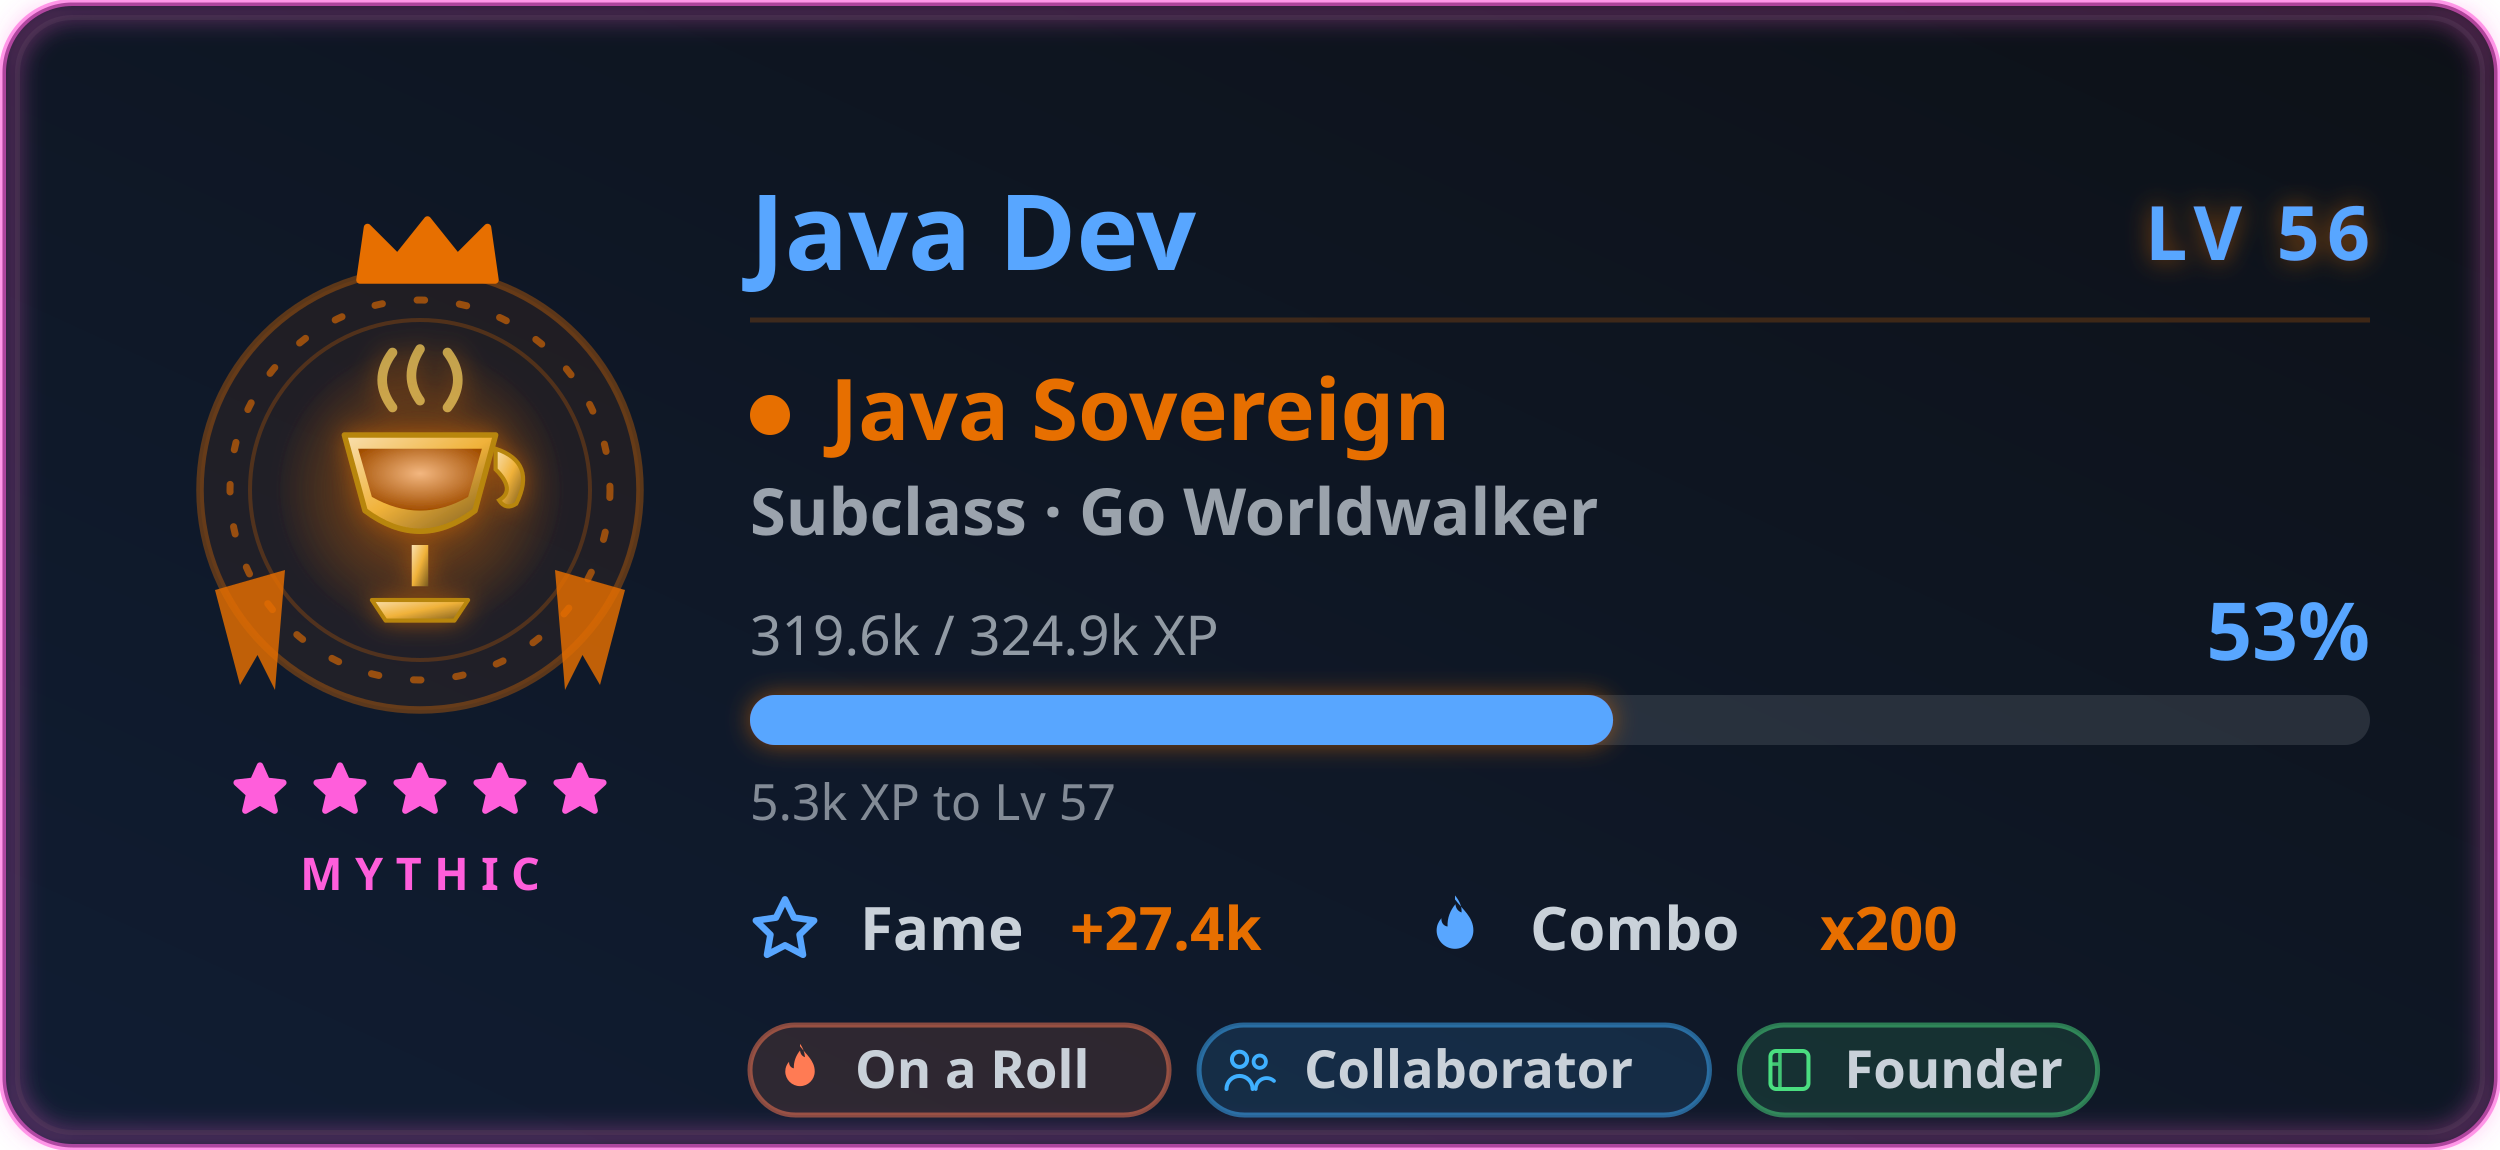
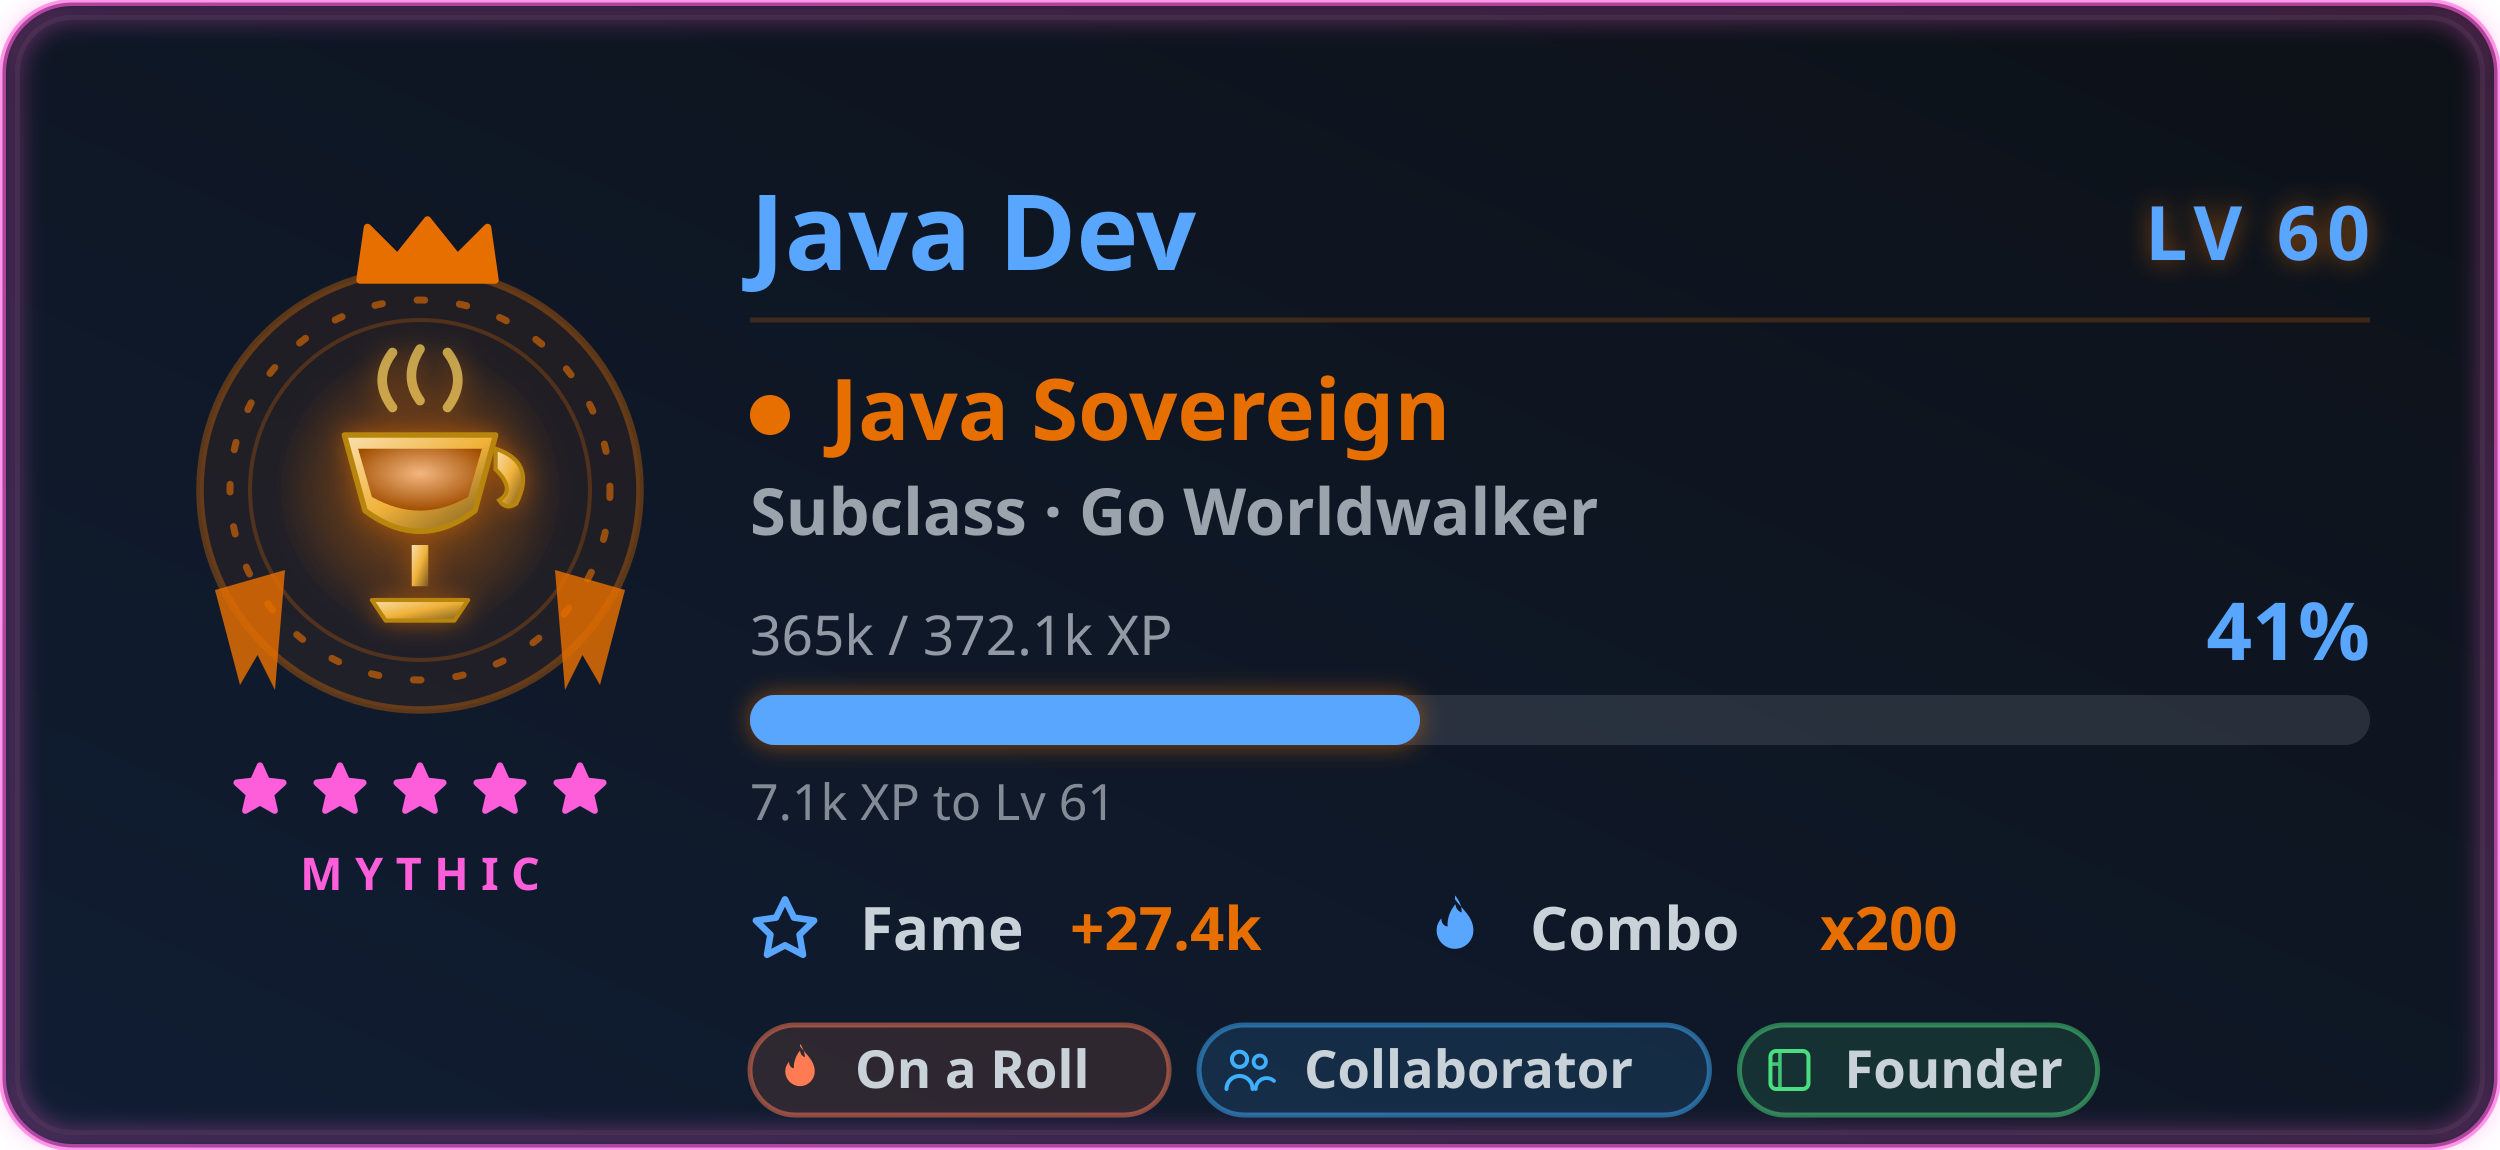
<svg xmlns="http://www.w3.org/2000/svg" width="500" height="230" viewBox="0 0 500 230" role="img" aria-labelledby="card-title-a11y card-desc-a11y">
  <style>
text { font-family: 'Segoe UI', Ubuntu, 'Helvetica Neue', sans-serif; }
.title { font-size: 18px; font-weight: 600; fill: #58a6ff; }
.title-icon { fill: #58a6ff; }
.icon { fill: #58a6ff; }


.gl-name { font-size: 21px; font-weight: 700; fill: #58a6ff; }
.gl-lvl { font-size: 15px; font-weight: 800; letter-spacing: 1.5px; fill: #58a6ff; }
.gl-class { font-size: 17px; font-weight: 700; fill: #e76f00; }
.gl-sub { font-size: 13px; font-weight: 600; fill: #c9d1d9; opacity: 0.75; }
.gl-meta { font-size: 11px; fill: #c9d1d9; opacity: 0.7; }
.gl-pct { font-size: 16px; font-weight: 800; fill: #58a6ff; }
.gl-chip-label { font-size: 12px; font-weight: 600; fill: #c9d1d9; }
.gl-chip-value { font-size: 12px; font-weight: 800; fill: #e76f00; }
.gl-hint { font-size: 10px; fill: #c9d1d9; opacity: 0.62; }
.gl-badge-label { font-size: 10.5px; font-weight: 600; }
.gl-rarity { font-size: 9px; font-weight: 700; letter-spacing: 2.5px; fill: #ff5edb; }

</style>
  <defs>
    <linearGradient id="card-bg" x1="0" y1="0" x2="1" y2="1" gradientTransform="rotate(90, 0.5, 0.5)">
      <stop offset="0.0%" stop-color="#0d1117" />
      <stop offset="100.0%" stop-color="#101d33" />
    </linearGradient>
    <filter id="card-glow" x="-50%" y="-50%" width="200%" height="200%">
      <feGaussianBlur in="SourceGraphic" stdDeviation="3" result="blur" />
      <feFlood flood-color="#58a6ff" flood-opacity="0.55" result="tint" />
      <feComposite in="tint" in2="blur" operator="in" result="softGlow" />
      <feMerge>
        <feMergeNode in="softGlow" />
        <feMergeNode in="SourceGraphic" />
      </feMerge>
    </filter>
    <filter id="gl-glow" x="-60%" y="-60%" width="220%" height="220%">
      <feGaussianBlur in="SourceGraphic" stdDeviation="2.4" result="b" />
      <feFlood flood-color="#e76f00" flood-opacity="0.55" result="t" />
      <feComposite in="t" in2="b" operator="in" result="g" />
      <feMerge>
        <feMergeNode in="g" />
        <feMergeNode in="SourceGraphic" />
      </feMerge>
    </filter>
    <filter id="gl-rarity" x="-20%" y="-20%" width="140%" height="140%">
      <feGaussianBlur stdDeviation="2.4" />
    </filter>
  </defs>
  <rect x="0.5" y="0.5" width="499" height="229" rx="14" fill="url(#card-bg)" stroke="#ff5edb" stroke-width="1.4" stroke-opacity="0.6" />
  <rect x="3.5" y="3.5" width="493" height="223" rx="11" fill="none" stroke="#30363d" stroke-opacity="0.4" />
  <rect x="2" y="2" width="496" height="226" rx="13" fill="none" stroke="#ff5edb" stroke-width="3.5" stroke-opacity="0.4" filter="url(#gl-rarity)" />
  <g class="fade">
    <g class="">
      <g class="flourish">
        <g transform="translate(84,0)">
          <g transform="translate(0,98)" fill="#e76f00" opacity="0.82">
            <path d="M27 16 L41 20 L36 39 L32.5 33 L29 40 Z" />
          </g>
        </g>
        <g transform="translate(84,0) scale(-1,1)">
          <g transform="translate(0,98)" fill="#e76f00" opacity="0.82">
            <path d="M27 16 L41 20 L36 39 L32.5 33 L29 40 Z" />
          </g>
        </g>
      </g>
      <circle cx="84" cy="98" r="44" fill="#e76f00" fill-opacity="0.08" stroke="#e76f00" stroke-opacity="0.35" stroke-width="1.5" />
      <g class="">
        <circle cx="84" cy="98" r="38" fill="none" stroke="#e76f00" stroke-opacity="0.6" stroke-width="1.4" stroke-dasharray="1.5 7" stroke-linecap="round" />
        <circle cx="84" cy="98" r="34" fill="none" stroke="#e76f00" stroke-opacity="0.25" stroke-width="0.8" />
      </g>
      <g class="" filter="url(#gl-glow)">
        <svg class="" x="51" y="65" width="66" height="66" viewBox="0 0 48 48" aria-hidden="true">
          <defs>
            <radialGradient id="jvHalo" cx="0.5" cy="0.5" r="0.5">
              <stop offset="0" stop-color="#e76f00" stop-opacity="0.42" />
              <stop offset="1" stop-color="#e76f00" stop-opacity="0" />
            </radialGradient>
            <linearGradient id="jvGold" x1="0" y1="0" x2="1" y2="1">
              <stop offset="0" stop-color="#f9e0b0" />
              <stop offset="0.5" stop-color="#f0b23a" />
              <stop offset="1" stop-color="#78591d" />
            </linearGradient>
            <radialGradient id="jvBrew" cx="0.5" cy="0.4" r="0.6">
              <stop offset="0" stop-color="#f3b780" />
              <stop offset="1" stop-color="#a24e00" />
            </radialGradient>
          </defs>
          <circle cx="24" cy="24" r="21" fill="url(#jvHalo)" />
          <g stroke="#e6bf55" stroke-width="1.4" stroke-linecap="round" fill="none" opacity="0.8">
            <path d="M20 12 Q17 8 20 4 M28 12 Q31 8 28 4 M24 11 Q21.5 7.5 24 3.5" />
          </g>
          <path d="M13 16 H35 L32 27 Q24 33 16 27 Z" fill="url(#jvGold)" stroke="#b8860b" stroke-width="0.8" stroke-linejoin="round" />
          <path d="M15 18 H33 L31 25 Q24 29 17 25 Z" fill="url(#jvBrew)" />
          <path d="M35 18 Q41 20 38 26 Q36.5 27 35.5 25.5 Q38 24 35 21 Z" fill="url(#jvGold)" stroke="#b8860b" stroke-width="0.6" />
          <rect x="22.8" y="32" width="2.4" height="6" fill="url(#jvGold)" />
          <path d="M17 40 H31 L29 43 H19 Z" fill="url(#jvGold)" stroke="#b8860b" stroke-width="0.6" stroke-linejoin="round" />
        </svg>
      </g>
      <g transform="translate(69, 42.5) scale(1.5)">
        <path d="M2 9 L3 2 L7 6 L11 1 L15 6 L19 2 L20 9 Z" fill="#e76f00" stroke="#e76f00" stroke-width="1" stroke-linejoin="round" />
      </g>
    </g>
    <g>
      <g class="" transform="translate(45.5, 151.5) scale(0.5416667)" fill="#ff5edb" stroke="#ff5edb" stroke-width="2.4" stroke-linejoin="round" stroke-linecap="round" opacity="1">
        <path d="M12 3 L14.5 8.6 L20.6 9.3 L16 13.5 L17.4 19.6 L12 16.5 L6.6 19.6 L8 13.5 L3.4 9.3 L9.5 8.6 Z" />
      </g>
      <g class="" transform="translate(61.5, 151.5) scale(0.5416667)" fill="#ff5edb" stroke="#ff5edb" stroke-width="2.4" stroke-linejoin="round" stroke-linecap="round" opacity="1">
        <path d="M12 3 L14.5 8.6 L20.6 9.3 L16 13.5 L17.4 19.6 L12 16.5 L6.6 19.6 L8 13.5 L3.4 9.3 L9.5 8.6 Z" />
      </g>
      <g class="" transform="translate(77.5, 151.5) scale(0.5416667)" fill="#ff5edb" stroke="#ff5edb" stroke-width="2.4" stroke-linejoin="round" stroke-linecap="round" opacity="1">
        <path d="M12 3 L14.5 8.6 L20.6 9.3 L16 13.5 L17.4 19.6 L12 16.5 L6.6 19.6 L8 13.5 L3.4 9.3 L9.5 8.6 Z" />
      </g>
      <g class="" transform="translate(93.5, 151.5) scale(0.5416667)" fill="#ff5edb" stroke="#ff5edb" stroke-width="2.4" stroke-linejoin="round" stroke-linecap="round" opacity="1">
        <path d="M12 3 L14.5 8.6 L20.6 9.3 L16 13.5 L17.4 19.6 L12 16.5 L6.6 19.6 L8 13.5 L3.4 9.3 L9.5 8.6 Z" />
      </g>
      <g class="" transform="translate(109.5, 151.5) scale(0.5416667)" fill="#ff5edb" stroke="#ff5edb" stroke-width="2.4" stroke-linejoin="round" stroke-linecap="round" opacity="1">
        <path d="M12 3 L14.5 8.6 L20.6 9.3 L16 13.5 L17.4 19.6 L12 16.5 L6.6 19.6 L8 13.5 L3.4 9.3 L9.5 8.6 Z" />
      </g>
    </g>
    <text class="gl-rarity" x="84" y="178" text-anchor="middle">MYTHIC</text>
  </g>
  <g class="fade" style="animation-delay:.15s">
    <text class="gl-name" x="150" y="54">Java Dev</text>
-     <text class="gl-lvl glow-pulse" x="474" y="52" text-anchor="end" filter="url(#gl-glow)">LV 56</text>
+     <text class="gl-lvl glow-pulse" x="474" y="52" text-anchor="end" filter="url(#gl-glow)">LV 60</text>
    <line x1="150" y1="64" x2="474" y2="64" stroke="#e76f00" stroke-opacity="0.22" stroke-width="1" />
    <circle cx="154" cy="83" r="4" fill="#e76f00" />
    <text class="gl-class" x="166" y="88">Java Sovereign</text>
    <text class="gl-sub" x="150" y="107">Subclass · Go Worldwalker</text>
-     <text class="gl-meta" x="150" y="131">319.6k / 324.9k XP</text>
-     <text class="gl-pct " x="474" y="132" text-anchor="end">53%</text>
+     <text class="gl-meta" x="150" y="131">365k / 372.1k XP</text>
+     <text class="gl-pct " x="474" y="132" text-anchor="end">41%</text>
    <rect x="150" y="139" width="324" height="10" rx="5" fill="#c9d1d9" fill-opacity="0.14" />
-     <rect class="xp-fill " x="150" y="139" width="172.609" height="10" rx="5" fill="#58a6ff" filter="url(#gl-glow)" />
-     <text class="gl-hint" x="150" y="164">5.3k XP to Lv 57</text>
+     <rect class="xp-fill " x="150" y="139" width="133.991" height="10" rx="5" fill="#58a6ff" filter="url(#gl-glow)" />
+     <text class="gl-hint" x="150" y="164">7.1k XP to Lv 61</text>
    <g transform="translate(150, 190)">
      <svg class="icon" x="0" y="-11" width="14" height="14" viewBox="0 0 16 16" aria-hidden="true">
        <path fill-rule="evenodd" d="M8 .25a.75.75 0 0 1 .673.418l1.882 3.815 4.21.612a.75.75 0 0 1 .416 1.279l-3.046 2.97.719 4.192a.75.75 0 0 1-1.088.791L8 12.347l-3.766 1.98a.75.75 0 0 1-1.088-.79l.72-4.194L.818 6.374a.75.75 0 0 1 .416-1.28l4.21-.611L7.327.668A.75.75 0 0 1 8 .25zm0 2.445L6.615 5.5a.75.75 0 0 1-.564.41l-3.097.45 2.24 2.184a.75.75 0 0 1 .216.664l-.528 3.084 2.769-1.456a.75.75 0 0 1 .698 0l2.77 1.456-.53-3.084a.75.75 0 0 1 .216-.664l2.24-2.183-3.096-.45a.75.75 0 0 1-.564-.41L8 2.694v.001z" />
      </svg>
      <text class="gl-chip-label" x="22" y="0">Fame</text>
      <text class="gl-chip-value" x="64" y="0">+27.4k</text>
    </g>
    <g transform="translate(284, 190)">
      <svg class="icon" x="0" y="-11" width="14" height="14" viewBox="0 0 16 16" aria-hidden="true">
        <path fill-rule="evenodd" d="M8 1c1.7 2.3 4.2 4 4.2 7.1a4.2 4.2 0 0 1-8.4 0c0-1.1.4-2 1.1-2.8-.1 1 .5 1.8 1.4 1.9-.1-1.9.6-3.7 1.8-5.1.1 1 .6 1.6 1.4 1.9.1-1.4-.5-2.7-1.5-3.9z" />
      </svg>
      <text class="gl-chip-label" x="22" y="0">Combo</text>
      <text class="gl-chip-value" x="80" y="0">x200</text>
    </g>
  </g>
  <g class="fade" style="animation-delay:.2s">
    <g>
      <rect x="150" y="205" width="83.81" height="18" rx="9" fill="#ff7b54" fill-opacity="0.13" stroke="#ff7b54" stroke-opacity="0.5" stroke-width="1" />
      <g transform="translate(154.3, 208.3) scale(0.475)">
        <path d="M12 2c2.5 3.4 6.2 6 6.2 10.6a6.2 6.2 0 0 1-12.4 0c0-1.6.6-3 1.6-4.1-.1 1.5.8 2.6 2 2.8-.1-2.8.9-5.4 2.6-7.5.2 1.5.9 2.4 2.1 2.8-.2-2-.8-4-2.1-5.6Z" fill="#ff7b54" />
      </g>
      <text class="gl-badge-label" x="171" y="217.6" fill="#c9d1d9">On a Roll</text>
    </g>
    <g>
      <rect x="239.81" y="205" width="102.08" height="18" rx="9" fill="#3fb0ff" fill-opacity="0.13" stroke="#3fb0ff" stroke-opacity="0.5" stroke-width="1" />
      <g transform="translate(244.11, 208.3) scale(0.475)">
        <circle cx="8" cy="7.5" r="3.2" fill="none" stroke="#3fb0ff" stroke-width="1.7" />
        <path d="M2.5 20a5.5 5.5 0 0 1 11 0" fill="none" stroke="#3fb0ff" stroke-width="1.7" stroke-linecap="round" />
        <circle cx="16.5" cy="8.5" r="2.6" fill="none" stroke="#3fb0ff" stroke-width="1.6" />
        <path d="M14.8 20a4.6 4.6 0 0 1 7.7-3.4" fill="none" stroke="#3fb0ff" stroke-width="1.6" stroke-linecap="round" />
      </g>
      <text class="gl-badge-label" x="260.81" y="217.6" fill="#c9d1d9">Collaborator</text>
    </g>
    <g>
      <rect x="347.89" y="205" width="71.63" height="18" rx="9" fill="#4ade80" fill-opacity="0.13" stroke="#4ade80" stroke-opacity="0.5" stroke-width="1" />
      <g transform="translate(352.19, 208.3) scale(0.475)">
        <rect x="4" y="4" width="16" height="16" rx="2.4" fill="none" stroke="#4ade80" stroke-width="1.7" />
        <path d="M8 4v16 M4 9.5h4" fill="none" stroke="#4ade80" stroke-width="1.5" opacity="0.85" />
      </g>
      <text class="gl-badge-label" x="368.89" y="217.6" fill="#c9d1d9">Founder</text>
    </g>
  </g>
</svg>
